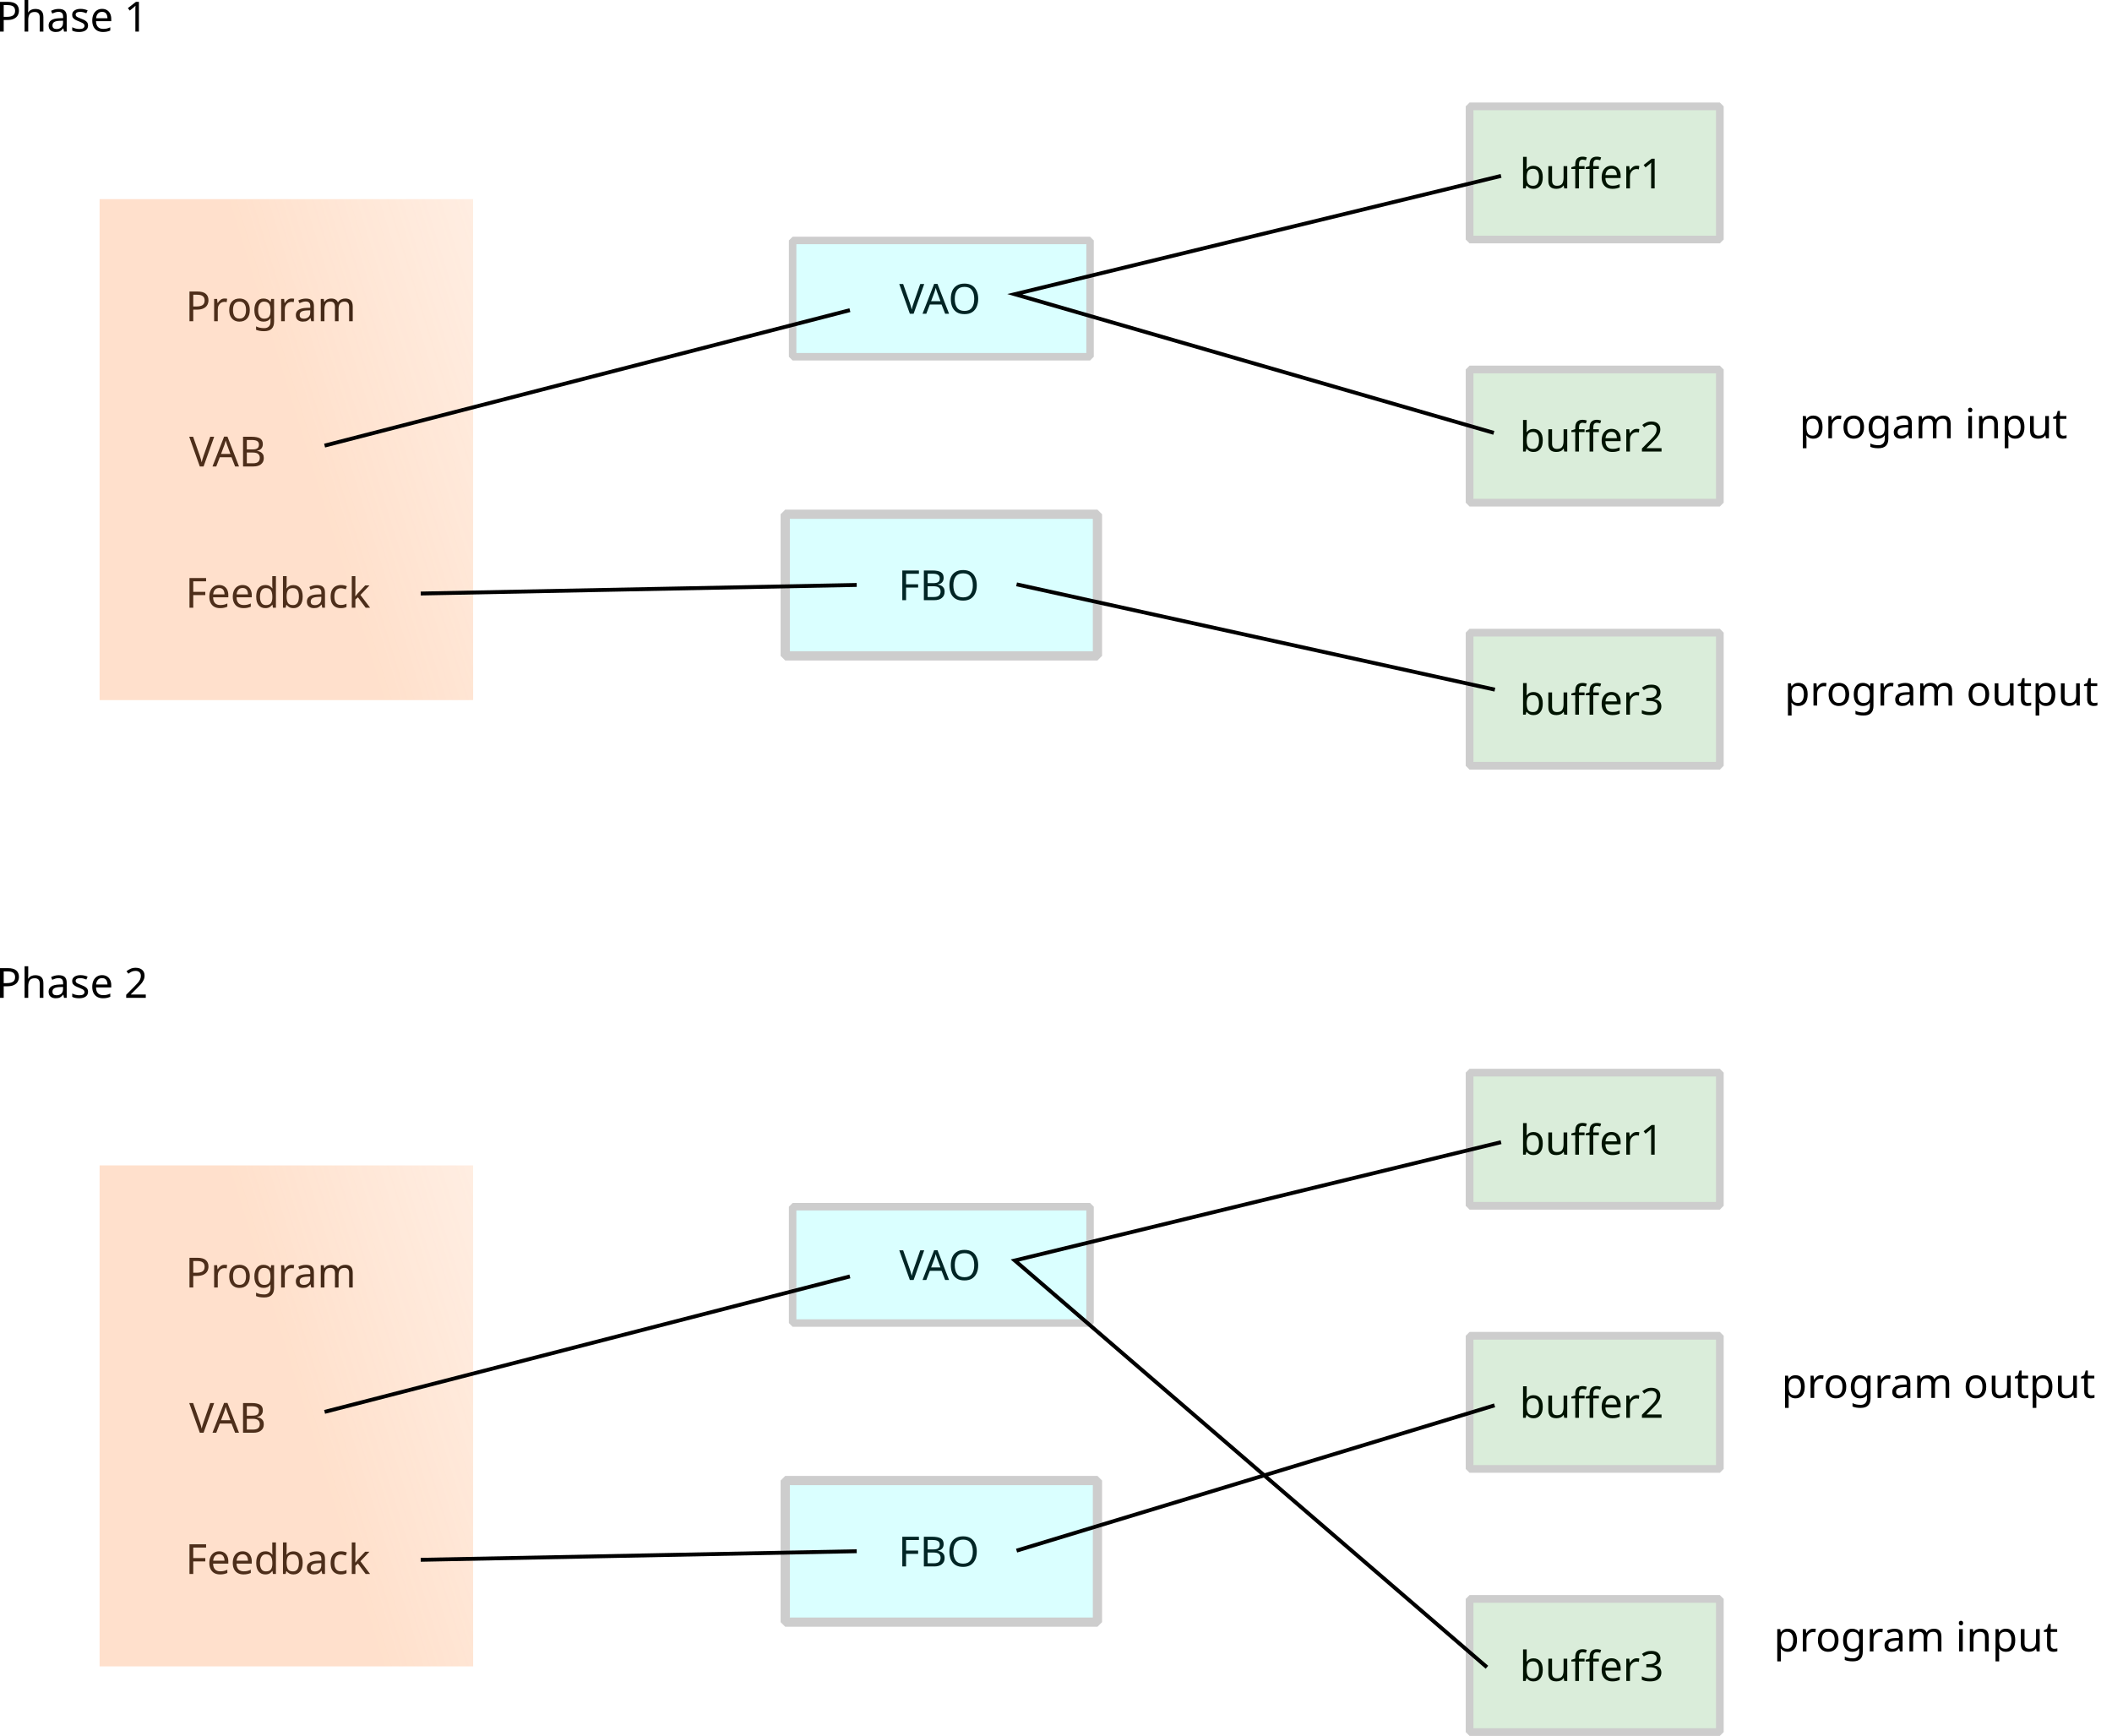
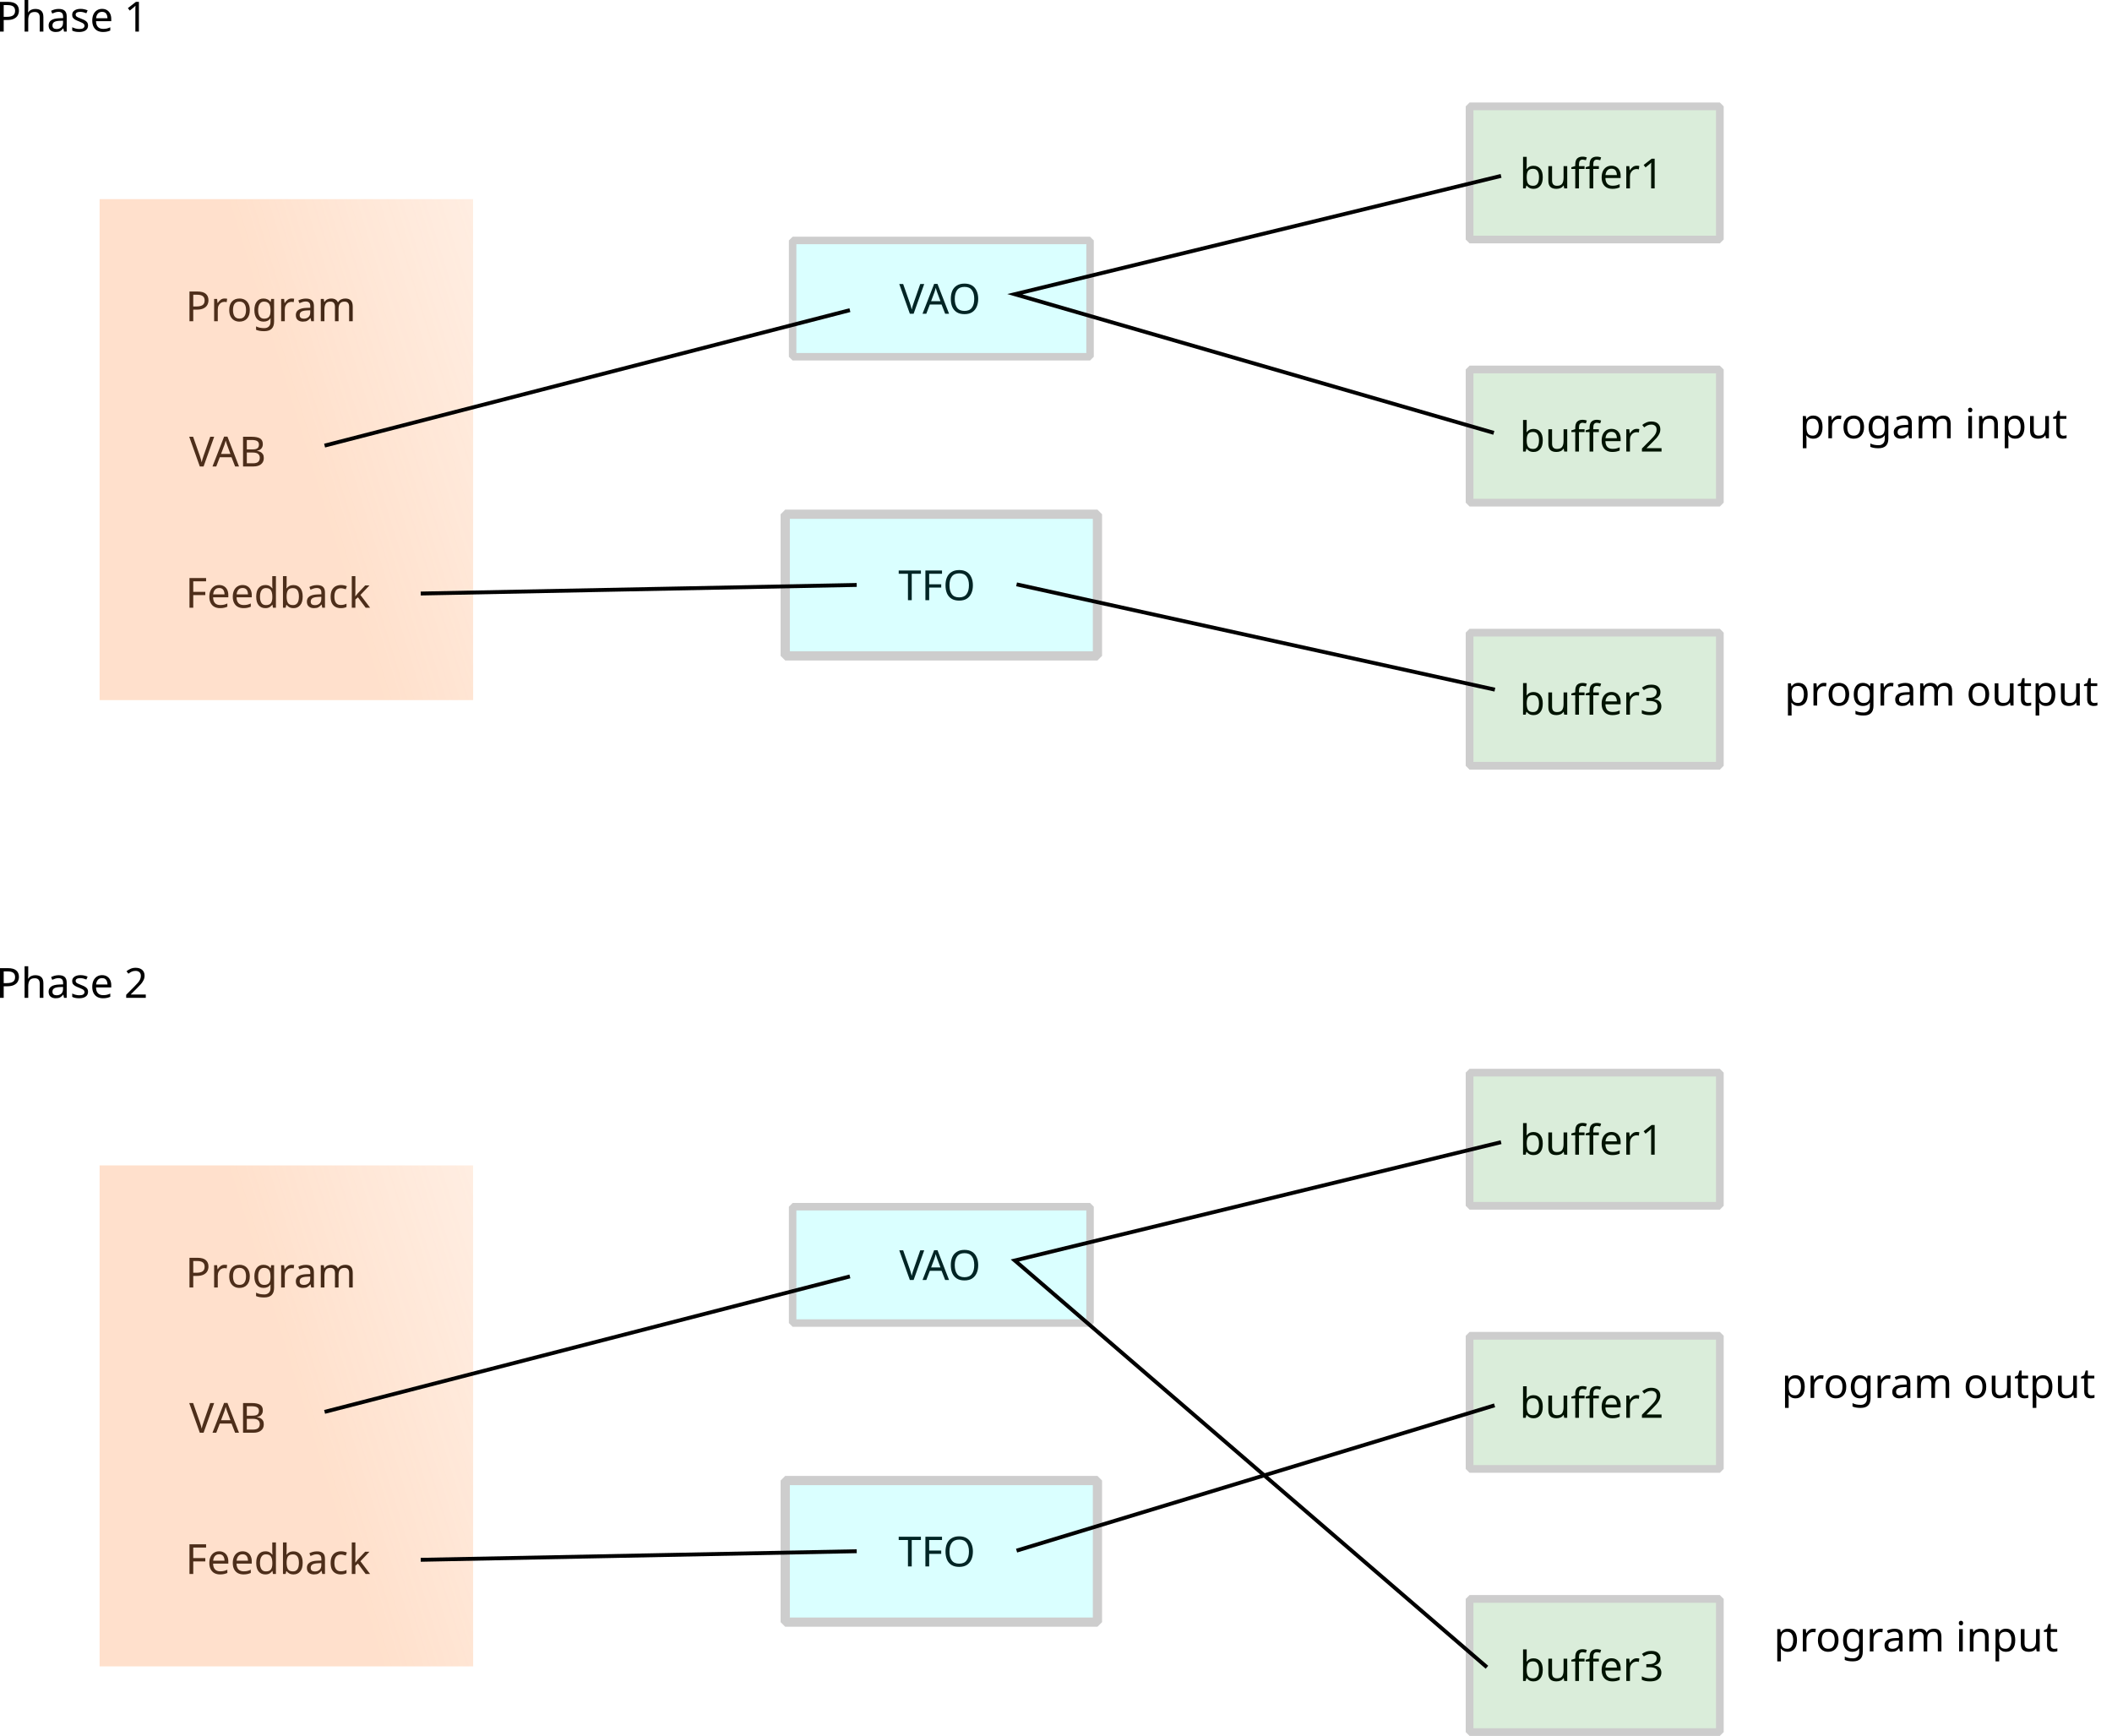
<svg xmlns="http://www.w3.org/2000/svg" xmlns:xlink="http://www.w3.org/1999/xlink" width="542.234" height="445.697" viewBox="0 0 542.234 445.697" version="1.1" id="svg5">
  <defs id="defs2">
    <linearGradient id="linearGradient59893">
      <stop style="stop-color:#ff9955;stop-opacity:1;" offset="0" id="stop59889" />
      <stop style="stop-color:#ff9955;stop-opacity:0;" offset="1" id="stop59891" />
    </linearGradient>
    <linearGradient xlink:href="#linearGradient59893" id="linearGradient59895" x1="467.953" y1="231.101" x2="603.484" y2="188.982" gradientUnits="userSpaceOnUse" />
    <linearGradient xlink:href="#linearGradient59893" id="linearGradient83073" gradientUnits="userSpaceOnUse" x1="467.953" y1="231.101" x2="603.484" y2="188.982" />
  </defs>
  <g id="layer1" transform="translate(-459.3715,-68.80048)">
    <g id="g45172" transform="translate(10.23798)">
      <g id="g44995-4" transform="translate(2.798128,135.1224)">
        <g id="g83185" transform="translate(15.34697,2.725734)">
          <g id="g53477" transform="translate(10.97339)">
            <g id="g53444">
              <text xml:space="preserve" style="font-size:10.667px;line-height:1.25;font-family:sans-serif;word-spacing:0px" x="421.766" y="74.179" id="text8438" transform="translate(-2.798128,-135.1224)">
                <tspan id="tspan8436" x="421.766" y="74.179">Phase 1</tspan>
              </text>
              <g id="g44820" transform="translate(30.35535,-183.8701)" style="fill:#ff7f2a">
                <g id="g44810" transform="translate(0.728165,107.1441)" style="fill:#ff7f2a">
                  <text xml:space="preserve" style="font-size:10.667px;line-height:1.25;font-family:sans-serif;word-spacing:0px;fill:#000000" x="436.548" y="90.15" id="text9894">
                    <tspan id="tspan9892" x="436.548" y="90.15">Program </tspan>
                  </text>
                  <text xml:space="preserve" style="font-size:10.667px;line-height:1.25;font-family:sans-serif;word-spacing:0px;fill:#000000" x="437.512" y="127.441" id="text24412">
                    <tspan id="tspan24410" x="437.512" y="127.441">VAB</tspan>
                  </text>
                  <text xml:space="preserve" style="font-size:10.667px;line-height:1.25;font-family:sans-serif;word-spacing:0px;fill:#000000" x="436.548" y="163.711" id="text27782">
                    <tspan id="tspan27780" x="436.548" y="163.711">Feedback</tspan>
                  </text>
                </g>
                <rect style="opacity:0.301;fill:url(#linearGradient59895);fill-opacity:1;stroke:none;stroke-width:2.707;stroke-linejoin:bevel;stroke-miterlimit:4;stroke-dasharray:none;stroke-opacity:0" id="rect44712" width="95.899" height="128.623" x="415.233" y="165.951" />
              </g>
              <g id="g44825" transform="translate(11.93748,-105.4213)">
                <text xml:space="preserve" style="font-size:10.667px;line-height:1.25;font-family:sans-serif;word-spacing:0px" x="638.954" y="116.923" id="text29718">
                  <tspan id="tspan29716" x="638.954" y="116.923">VAO</tspan>
                </text>
                <rect style="opacity:0.301;fill:#00ffff;fill-opacity:0.487;stroke:#5b595a;stroke-width:1.92;stroke-linejoin:bevel" id="rect44714" width="76.362" height="29.867" x="611.575" y="98.106" />
              </g>
              <g id="g44830" transform="translate(13.58599,-105.4213)">
                <text xml:space="preserve" style="font-size:10.667px;line-height:1.25;font-family:sans-serif;word-spacing:0px" x="637.053" y="190.471" id="text33726">
-                   <tspan id="tspan33724" x="637.053" y="190.471">FBO</tspan>
+                   <tspan id="tspan33724" x="637.053" y="190.471">TFO</tspan>
                </text>
                <rect style="opacity:0.301;fill:#00ffff;fill-opacity:0.487;stroke:#5b595a;stroke-width:2.373;stroke-linejoin:bevel" id="rect44716" width="80.162" height="36.356" x="608.027" y="168.41" />
              </g>
              <g id="g44995" transform="translate(5e-7,-135.1224)">
                <text xml:space="preserve" style="font-size:10.667px;line-height:1.25;font-family:sans-serif;word-spacing:0px" x="810.138" y="114.452" id="text35710">
                  <tspan id="tspan35708" x="810.138" y="114.452">buffer1</tspan>
                </text>
                <rect style="opacity:0.301;fill:#008000;fill-opacity:0.487;stroke:#5b595a;stroke-width:1.978;stroke-linejoin:bevel" id="rect44718" width="64.26" height="34.189" x="797.308" y="93.381" />
              </g>
              <g id="g44995-0" transform="translate(5e-7,-67.56117)">
                <text xml:space="preserve" style="font-size:10.667px;line-height:1.25;font-family:sans-serif;word-spacing:0px" x="810.138" y="114.452" id="text35710-3">
                  <tspan id="tspan35708-0" x="810.138" y="114.452">buffer2</tspan>
                </text>
                <rect style="opacity:0.301;fill:#008000;fill-opacity:0.487;stroke:#5b595a;stroke-width:1.978;stroke-linejoin:bevel" id="rect44718-4" width="64.26" height="34.189" x="797.308" y="93.381" />
              </g>
              <text xml:space="preserve" style="font-size:10.667px;line-height:1.25;font-family:sans-serif;word-spacing:0px" x="810.138" y="114.452" id="text35710-4">
                <tspan id="tspan35708-4" x="810.138" y="114.452">buffer3</tspan>
              </text>
              <rect style="opacity:0.301;fill:#008000;fill-opacity:0.487;stroke:#5b595a;stroke-width:1.978;stroke-linejoin:bevel" id="rect44718-7" width="64.26" height="34.189" x="797.308" y="93.381" />
            </g>
          </g>
          <path style="fill:none;stroke:#000000;stroke-width:1px;stroke-linecap:butt;stroke-linejoin:miter;stroke-opacity:1" d="M 514.328,45.36 649.193,10.58" id="path60434" />
          <path style="fill:none;stroke:#000000;stroke-width:1px;stroke-linecap:butt;stroke-linejoin:miter;stroke-opacity:1" d="m 539.003,83.339 111.938,-2.202" id="path60488" />
          <path style="fill:none;stroke:#000000;stroke-width:1px;stroke-linecap:butt;stroke-linejoin:miter;stroke-opacity:1" d="M 816.369,-23.887 691.532,6.491 814.514,42.091" id="path60490" />
          <path style="fill:none;stroke:#000000;stroke-width:1px;stroke-linecap:butt;stroke-linejoin:miter;stroke-opacity:1" d="m 691.987,80.986 122.797,27.034" id="path60492" />
        </g>
        <g id="g83147" transform="translate(-11.36683,-66.112)">
          <g id="g53477-9" transform="translate(37.68719,316.9278)">
            <g id="g53444-8">
              <text xml:space="preserve" style="font-size:10.667px;line-height:1.25;font-family:sans-serif;word-spacing:0px" x="421.766" y="74.179" id="text8438-7" transform="translate(-2.798128,-135.1224)">
                <tspan id="tspan8436-2" x="421.766" y="74.179">Phase 2</tspan>
              </text>
              <g id="g44820-8" transform="translate(30.35535,-183.8701)" style="fill:#ff7f2a">
                <g id="g44810-2" transform="translate(0.728165,107.1441)" style="fill:#ff7f2a">
                  <text xml:space="preserve" style="font-size:10.667px;line-height:1.25;font-family:sans-serif;word-spacing:0px;fill:#000000" x="436.548" y="90.15" id="text9894-9">
                    <tspan id="tspan9892-9" x="436.548" y="90.15">Program </tspan>
                  </text>
                  <text xml:space="preserve" style="font-size:10.667px;line-height:1.25;font-family:sans-serif;word-spacing:0px;fill:#000000" x="437.512" y="127.441" id="text24412-6">
                    <tspan id="tspan24410-0" x="437.512" y="127.441">VAB</tspan>
                  </text>
                  <text xml:space="preserve" style="font-size:10.667px;line-height:1.25;font-family:sans-serif;word-spacing:0px;fill:#000000" x="436.548" y="163.711" id="text27782-2">
                    <tspan id="tspan27780-7" x="436.548" y="163.711">Feedback</tspan>
                  </text>
                </g>
                <rect style="opacity:0.301;fill:url(#linearGradient83073);fill-opacity:1;stroke:none;stroke-width:2.707;stroke-linejoin:bevel;stroke-miterlimit:4;stroke-dasharray:none;stroke-opacity:0" id="rect44712-6" width="95.899" height="128.623" x="415.233" y="165.951" />
              </g>
              <g id="g44825-1" transform="translate(11.93748,-105.4213)">
                <text xml:space="preserve" style="font-size:10.667px;line-height:1.25;font-family:sans-serif;word-spacing:0px" x="638.954" y="116.923" id="text29718-3">
                  <tspan id="tspan29716-2" x="638.954" y="116.923">VAO</tspan>
                </text>
                <rect style="opacity:0.301;fill:#00ffff;fill-opacity:0.487;stroke:#5b595a;stroke-width:1.92;stroke-linejoin:bevel" id="rect44714-1" width="76.362" height="29.867" x="611.575" y="98.106" />
              </g>
              <g id="g44830-5" transform="translate(13.58599,-105.4213)">
                <text xml:space="preserve" style="font-size:10.667px;line-height:1.25;font-family:sans-serif;word-spacing:0px" x="637.053" y="190.471" id="text33726-9">
-                   <tspan id="tspan33724-9" x="637.053" y="190.471">FBO</tspan>
+                   <tspan id="tspan33724-9" x="637.053" y="190.471">TFO</tspan>
                </text>
                <rect style="opacity:0.301;fill:#00ffff;fill-opacity:0.487;stroke:#5b595a;stroke-width:2.373;stroke-linejoin:bevel" id="rect44716-1" width="80.162" height="36.356" x="608.027" y="168.41" />
              </g>
              <g id="g44995-49" transform="translate(5e-7,-135.1224)">
                <text xml:space="preserve" style="font-size:10.667px;line-height:1.25;font-family:sans-serif;word-spacing:0px" x="810.138" y="114.452" id="text35710-1">
                  <tspan id="tspan35708-07" x="810.138" y="114.452">buffer1</tspan>
                </text>
                <rect style="opacity:0.301;fill:#008000;fill-opacity:0.487;stroke:#5b595a;stroke-width:1.978;stroke-linejoin:bevel" id="rect44718-5" width="64.26" height="34.189" x="797.308" y="93.381" />
              </g>
              <g id="g44995-0-8" transform="translate(5e-7,-67.56117)">
                <text xml:space="preserve" style="font-size:10.667px;line-height:1.25;font-family:sans-serif;word-spacing:0px" x="810.138" y="114.452" id="text35710-3-7">
                  <tspan id="tspan35708-0-0" x="810.138" y="114.452">buffer2</tspan>
                </text>
                <rect style="opacity:0.301;fill:#008000;fill-opacity:0.487;stroke:#5b595a;stroke-width:1.978;stroke-linejoin:bevel" id="rect44718-4-4" width="64.26" height="34.189" x="797.308" y="93.381" />
              </g>
              <text xml:space="preserve" style="font-size:10.667px;line-height:1.25;font-family:sans-serif;word-spacing:0px" x="810.138" y="114.452" id="text35710-4-8">
                <tspan id="tspan35708-4-0" x="810.138" y="114.452">buffer3</tspan>
              </text>
              <rect style="opacity:0.301;fill:#008000;fill-opacity:0.487;stroke:#5b595a;stroke-width:1.978;stroke-linejoin:bevel" id="rect44718-7-4" width="64.26" height="34.189" x="797.308" y="93.381" />
            </g>
          </g>
          <path style="fill:none;stroke:#000000;stroke-width:1px;stroke-linecap:butt;stroke-linejoin:miter;stroke-opacity:1" d="M 541.041,362.288 675.906,327.508" id="path60434-2" />
          <path style="fill:none;stroke:#000000;stroke-width:1px;stroke-linecap:butt;stroke-linejoin:miter;stroke-opacity:1" d="m 565.717,400.267 111.938,-2.202" id="path60488-9" />
          <path style="fill:none;stroke:#000000;stroke-width:1px;stroke-linecap:butt;stroke-linejoin:miter;stroke-opacity:1" d="M 843.082,293.041 718.246,323.419 839.463,427.851" id="path60490-6" />
          <path style="fill:none;stroke:#000000;stroke-width:1px;stroke-linecap:butt;stroke-linejoin:miter;stroke-opacity:1" d="M 718.7,397.914 841.42,360.611" id="path60492-1" />
        </g>
        <text xml:space="preserve" style="font-size:10.667px;line-height:1.25;font-family:sans-serif;word-spacing:0px" x="904.465" y="114.83" id="text91212">
          <tspan id="tspan91210" x="904.465" y="114.83">program output </tspan>
        </text>
        <text xml:space="preserve" style="font-size:10.667px;line-height:1.25;font-family:sans-serif;word-spacing:0px" x="908.285" y="46.204" id="text102916">
          <tspan id="tspan102914" x="908.285" y="46.204">progam input</tspan>
        </text>
        <text xml:space="preserve" style="font-size:10.667px;line-height:1.25;font-family:sans-serif;word-spacing:0px" x="903.714" y="292.593" id="text107540">
          <tspan id="tspan107538" x="903.714" y="292.593">program output</tspan>
        </text>
        <text xml:space="preserve" style="font-size:10.667px;line-height:1.25;font-family:sans-serif;word-spacing:0px" x="901.723" y="357.671" id="text111900">
          <tspan id="tspan111898" x="901.723" y="357.671">program input</tspan>
        </text>
      </g>
    </g>
  </g>
</svg>
